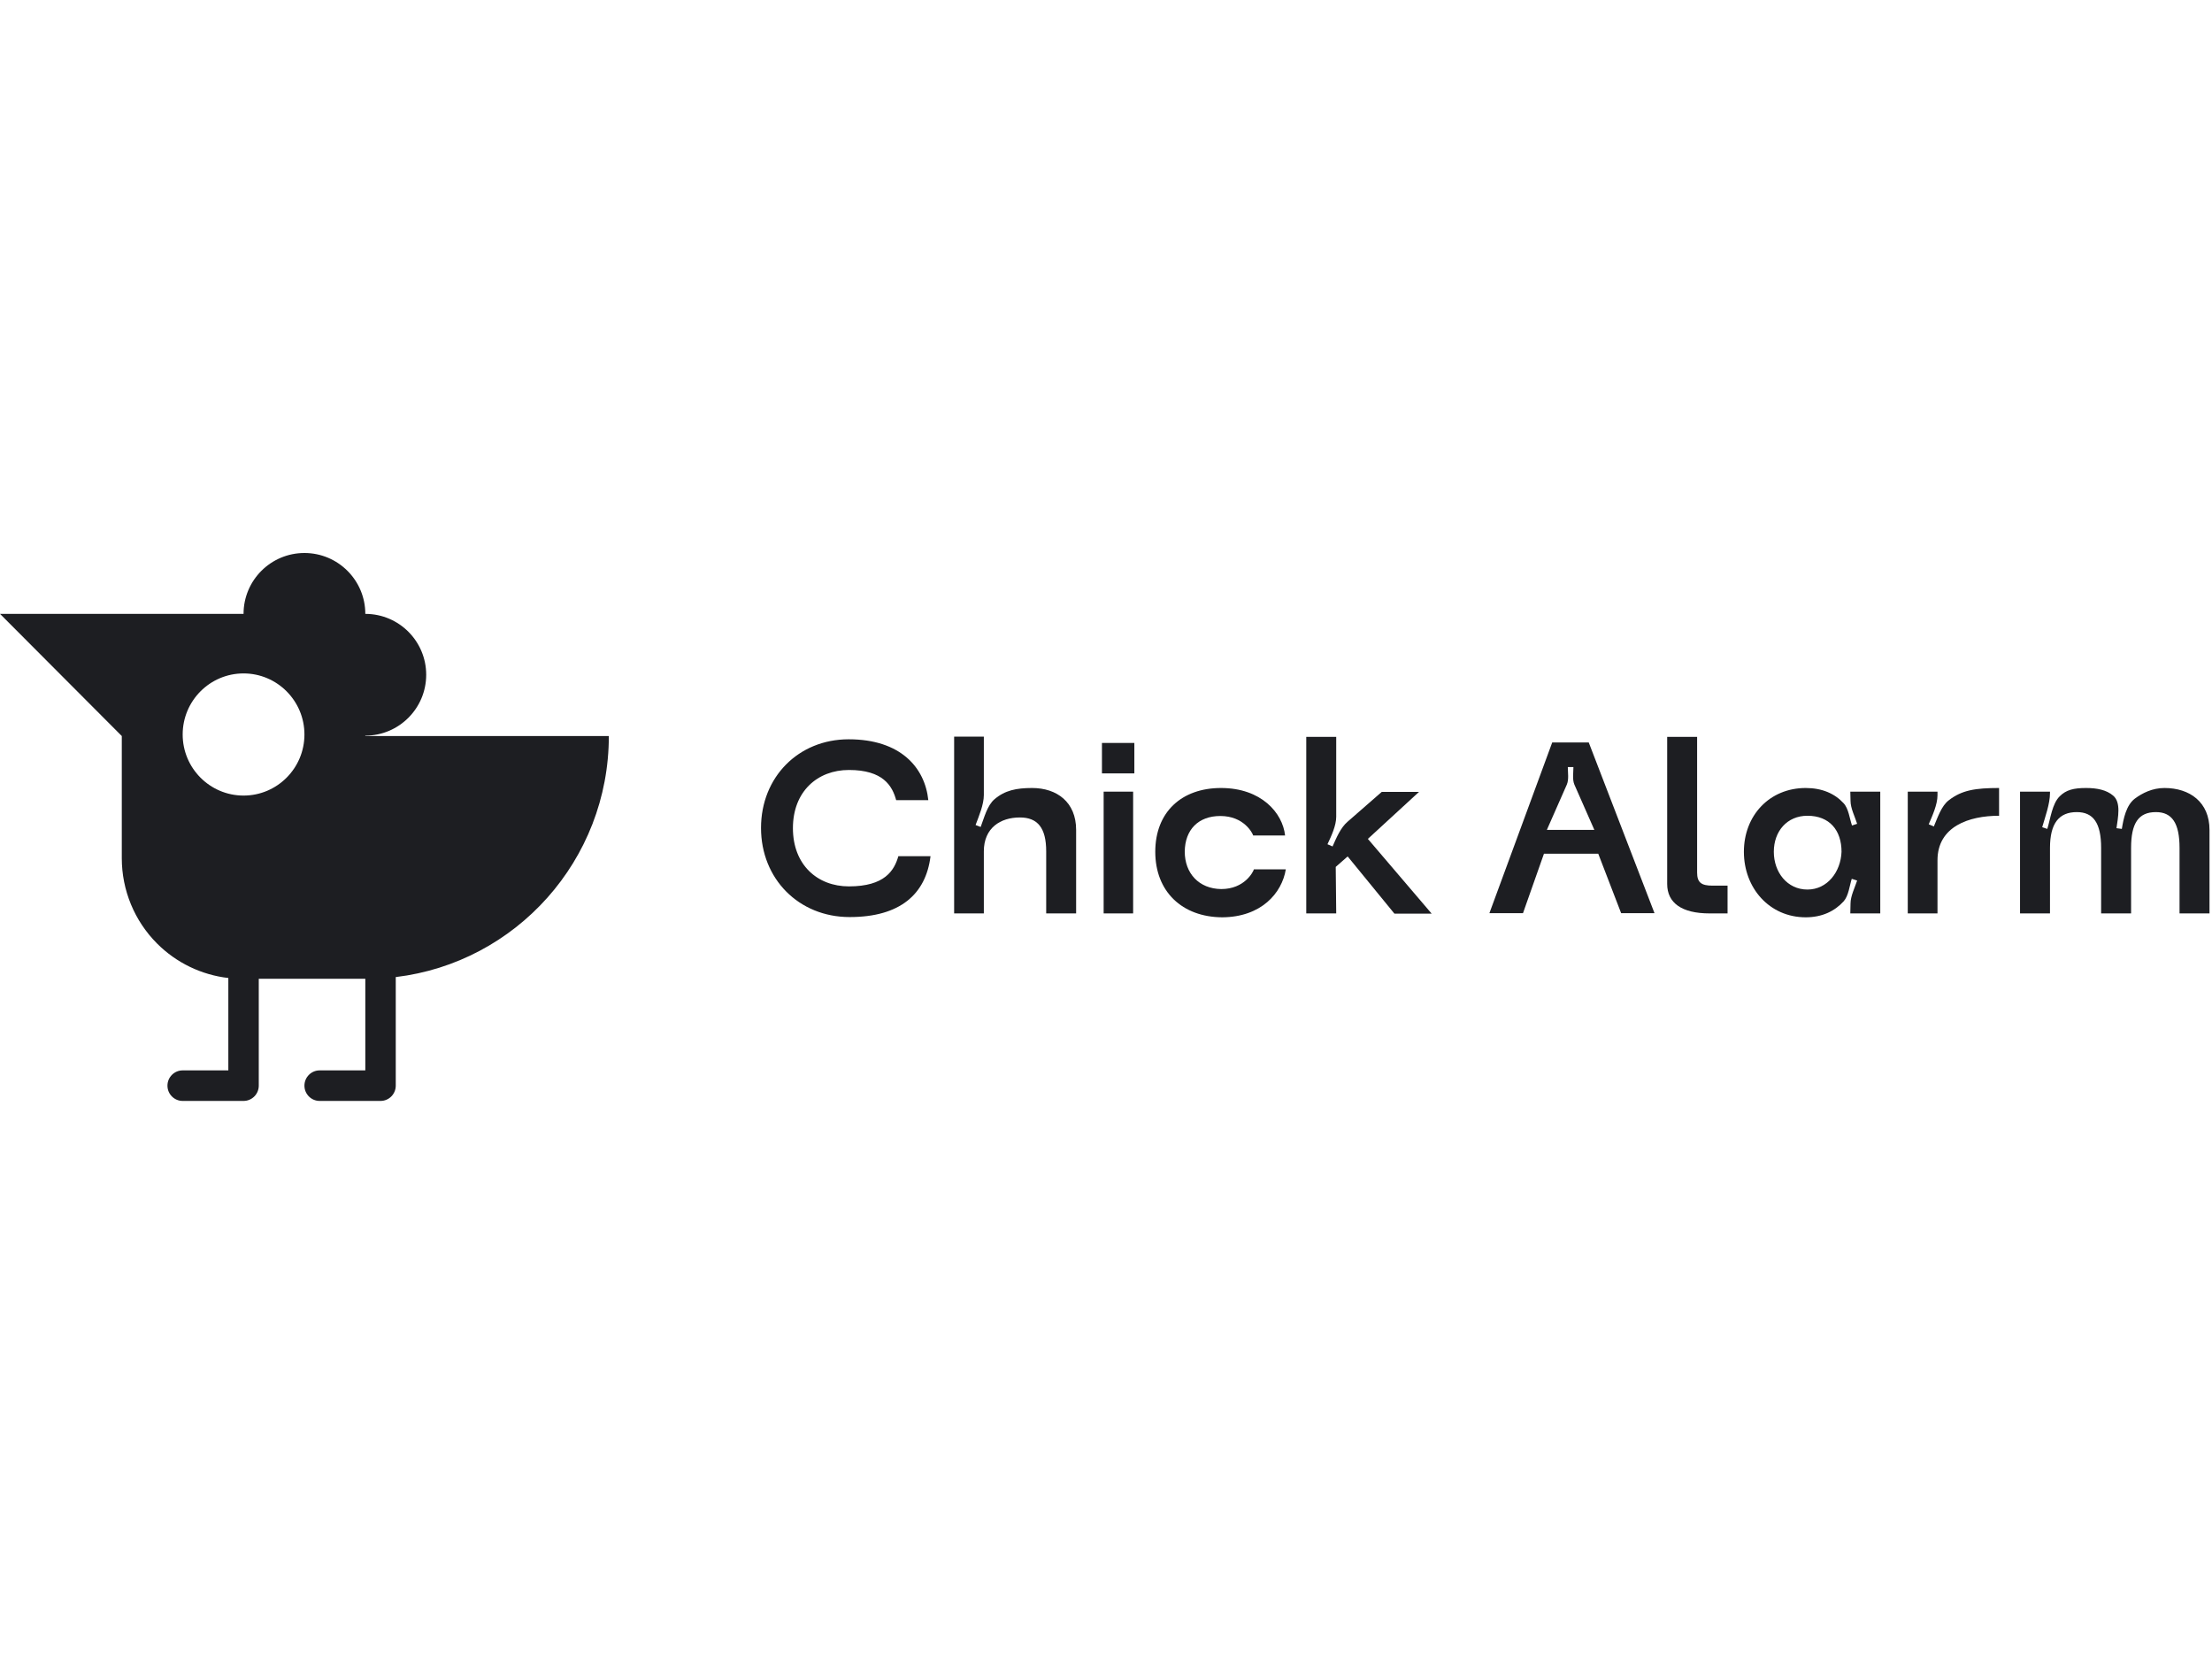
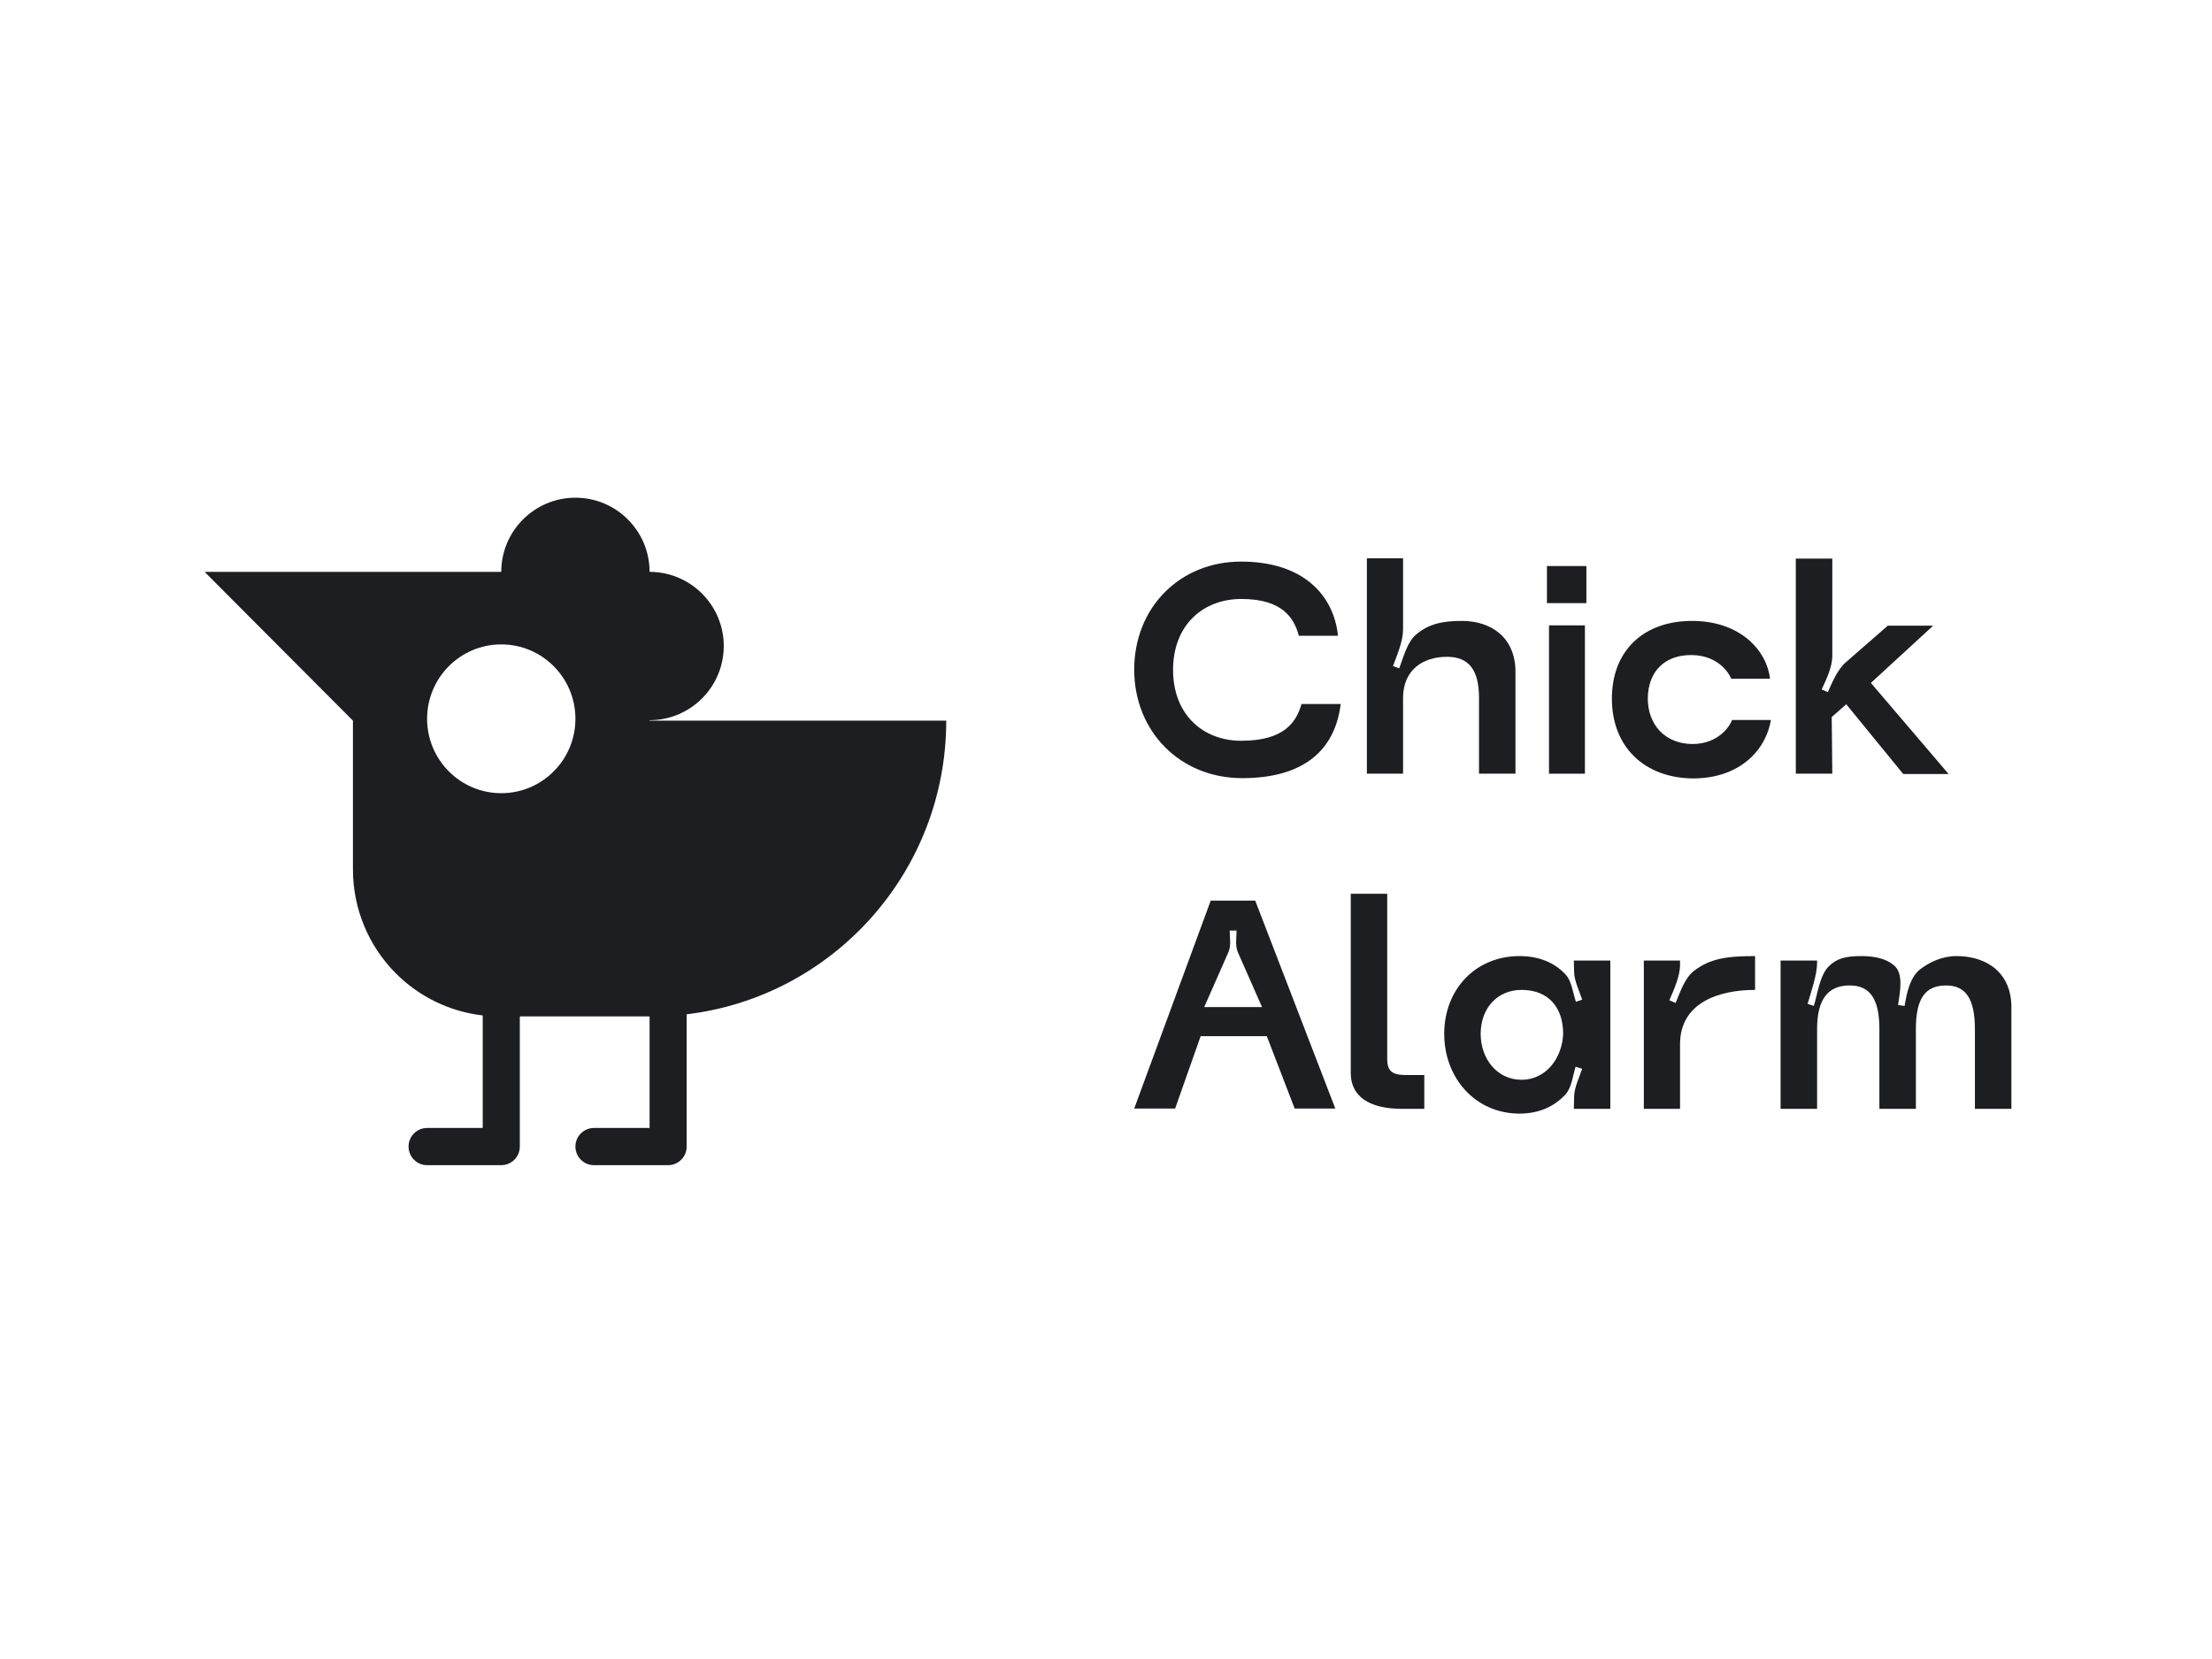
<svg xmlns="http://www.w3.org/2000/svg" width="400" height="300" viewBox="0 0 400 300" fill="none">
-   <path fill-rule="evenodd" clip-rule="evenodd" d="M44.042 111.009C44.042 104.933 48.975 100 55.051 100C61.127 100 66.06 104.933 66.06 111.009H66.132C72.175 111.048 77.07 115.965 77.07 122.018C77.07 128.094 72.136 133.028 66.06 133.028V133.097H110.097C110.097 155.567 93.267 174.093 71.565 176.685V196.321C71.565 197.846 70.333 199.083 68.813 199.083H57.803C56.284 199.083 55.051 197.845 55.051 196.321C55.051 194.798 56.284 193.56 57.803 193.56H66.06V176.995H46.794V196.321C46.794 197.846 45.562 199.083 44.042 199.083H33.033C31.514 199.083 30.281 197.845 30.281 196.321C30.281 194.798 31.514 193.56 33.033 193.56H41.29V176.854C36.435 176.297 31.88 174.109 28.39 170.608C24.314 166.52 22.024 160.973 22.024 155.19V133.097L0.005 111.009H44.042ZM44.042 121.777C50.118 121.777 55.051 126.725 55.051 132.821C55.051 138.915 50.118 143.864 44.042 143.864C37.966 143.864 33.033 138.915 33.033 132.821C33.033 126.725 37.966 121.777 44.042 121.777Z" fill="#1D1E22" />
-   <path fill-rule="evenodd" clip-rule="evenodd" d="M153.646 165.834C162.763 165.834 167.429 161.695 168.268 154.825H162.453C161.705 157.423 159.987 160.286 153.514 160.286C147.789 160.286 143.385 156.366 143.385 149.761C143.385 143.111 147.833 139.236 153.514 139.236C159.679 139.236 161.352 142.098 162.057 144.697H167.869C167.254 138.796 162.851 133.688 153.47 133.688C144.354 133.688 137.617 140.557 137.617 149.717C137.617 158.92 144.442 165.834 153.646 165.834Z" fill="#1D1E22" />
-   <path fill-rule="evenodd" clip-rule="evenodd" d="M179.846 144.521C178.525 145.621 177.956 147.911 177.337 149.541L176.415 149.188C177.029 147.559 177.91 145.489 177.91 143.772V133.203H172.539V165.174H177.91V153.944C177.91 149.717 180.906 147.823 184.428 147.823C187.644 147.823 189.185 149.717 189.185 153.944V165.174H194.598V150.069C194.598 145.049 191.121 142.495 186.63 142.495C183.768 142.495 181.699 142.935 179.846 144.521Z" fill="#1D1E22" />
-   <path fill-rule="evenodd" clip-rule="evenodd" d="M199.268 139.853H205.126V134.348H199.268V139.853ZM199.575 165.174H204.906V143.155H199.575V165.174Z" fill="#1D1E22" />
-   <path fill-rule="evenodd" clip-rule="evenodd" d="M208.91 154.032C208.91 161.21 213.754 165.834 221.02 165.878C228.066 165.834 231.809 161.518 232.516 157.203H226.745C226.617 157.687 225.029 160.77 220.846 160.77C216.795 160.726 214.24 157.907 214.24 153.988C214.286 150.025 216.708 147.559 220.672 147.559C224.942 147.559 226.484 150.641 226.617 151.082H232.383C231.942 146.986 228.066 142.495 220.8 142.495C213.667 142.495 208.91 146.854 208.91 154.032Z" fill="#1D1E22" />
-   <path fill-rule="evenodd" clip-rule="evenodd" d="M243.658 148.616C242.424 149.673 241.63 151.566 240.97 153.064L240.048 152.667C240.75 151.17 241.63 149.32 241.63 147.691V133.247H236.213V165.174H241.63L241.543 156.763L243.699 154.869L252.158 165.218H258.892L247.355 151.698L256.603 143.199H249.864L243.658 148.616Z" fill="#1D1E22" />
-   <path fill-rule="evenodd" clip-rule="evenodd" d="M269.332 165.129H275.406L279.195 154.384H289.016L293.153 165.129H299.186L287.296 134.26H280.69L269.332 165.129ZM288.309 150.069H279.722L283.332 141.878C283.731 140.953 283.511 139.676 283.511 138.707H284.525C284.525 139.676 284.305 140.953 284.699 141.878L288.309 150.069Z" fill="#1D1E22" />
-   <path fill-rule="evenodd" clip-rule="evenodd" d="M301.479 159.845C301.479 163.28 304.121 165.174 309.14 165.174H312.396V160.153H309.667C307.644 160.153 306.892 159.581 306.892 157.775V133.247H301.479V159.845Z" fill="#1D1E22" />
-   <path fill-rule="evenodd" clip-rule="evenodd" d="M333.406 162.972C334.286 161.959 334.461 160.153 334.855 158.92L335.828 159.229C335.429 160.462 334.635 162.047 334.635 163.368L334.594 165.173H340.011V143.155H334.594L334.635 144.829C334.635 146.15 335.429 147.691 335.828 148.968L334.901 149.276C334.461 147.999 334.286 146.194 333.36 145.225C331.773 143.507 329.484 142.495 326.534 142.495C319.974 142.495 315.351 147.471 315.351 154.032C315.351 160.594 319.974 165.878 326.534 165.878C329.484 165.878 331.773 164.777 333.406 162.972ZM320.763 154.032C320.763 150.289 323.185 147.515 326.841 147.515C330.851 147.515 333.007 150.157 333.007 154.032C332.874 157.643 330.452 160.858 326.841 160.858C323.185 160.858 320.763 157.731 320.763 154.032Z" fill="#1D1E22" />
-   <path fill-rule="evenodd" clip-rule="evenodd" d="M352.429 144.696C351.062 145.709 350.36 147.911 349.699 149.452L348.773 149.056C349.433 147.515 350.36 145.489 350.36 143.816V143.155H344.984V165.173H350.36V155.574C350.36 149.452 356.039 147.515 361.497 147.515V142.495C357.185 142.495 354.763 142.891 352.429 144.696Z" fill="#1D1E22" />
-   <path fill-rule="evenodd" clip-rule="evenodd" d="M386.029 144.432C384.488 145.621 384.002 147.999 383.695 149.893L382.727 149.761C382.988 147.867 383.607 145.093 382.107 143.86C380.919 142.847 379.204 142.495 377.222 142.495C374.974 142.495 373.607 142.847 372.465 143.992C371.098 145.313 370.791 148.043 370.218 149.893L369.296 149.585C369.823 147.735 370.704 145.357 370.704 143.419V143.155H365.286V165.173H370.704V153.328C370.704 148.88 372.332 146.854 375.548 146.854C378.543 146.854 379.951 148.836 379.951 153.328V165.173H385.369V153.328C385.369 148.88 386.69 146.854 389.86 146.854C392.763 146.854 394.13 148.836 394.13 153.328V165.173H399.548V150.069C399.548 145.049 395.979 142.495 391.401 142.495C389.199 142.495 387.392 143.419 386.029 144.432Z" fill="#1D1E22" />
+   <path fill-rule="evenodd" clip-rule="evenodd" d="M90.644 103.411C90.644 96.01 96.654 90 104.055 90C111.457 90 117.466 96.01 117.466 103.411H117.553C124.915 103.458 130.877 109.449 130.877 116.822C130.877 124.224 124.868 130.233 117.466 130.233V130.318H171.11C171.11 157.689 150.609 180.258 124.172 183.416V207.336C124.172 209.193 122.671 210.699 120.819 210.699H107.408C105.557 210.699 104.055 209.192 104.055 207.336C104.055 205.48 105.557 203.972 107.408 203.972H117.466V183.793H93.997V207.336C93.997 209.193 92.496 210.699 90.644 210.699H77.233C75.382 210.699 73.88 209.192 73.88 207.336C73.88 205.48 75.382 203.972 77.233 203.972H87.291V183.621C81.377 182.942 75.829 180.278 71.578 176.013C66.612 171.032 63.822 164.276 63.822 157.231V130.318L37 103.411H90.644ZM90.644 116.528C98.046 116.528 104.055 122.555 104.055 129.981C104.055 137.405 98.046 143.434 90.644 143.434C83.243 143.434 77.233 137.405 77.233 129.981C77.233 122.555 83.243 116.528 90.644 116.528Z" fill="#1D1E22" />
+   <path fill-rule="evenodd" clip-rule="evenodd" d="M224.627 140.714C235.734 140.714 241.417 135.671 242.439 127.303H235.356C234.444 130.468 232.352 133.955 224.466 133.955C217.493 133.955 212.128 129.18 212.128 121.134C212.128 113.034 217.546 108.313 224.466 108.313C231.977 108.313 234.015 111.8 234.873 114.965H241.953C241.204 107.776 235.84 101.554 224.413 101.554C213.308 101.554 205.101 109.922 205.101 121.08C205.101 132.292 213.416 140.714 224.627 140.714Z" fill="#1D1E22" />
+   <path fill-rule="evenodd" clip-rule="evenodd" d="M256.076 114.75C254.467 116.091 253.774 118.88 253.02 120.865L251.897 120.436C252.645 118.451 253.718 115.93 253.718 113.838V100.963H247.175V139.909H253.718V126.23C253.718 121.08 257.367 118.773 261.659 118.773C265.576 118.773 267.453 121.08 267.453 126.23V139.909H274.047V121.509C274.047 115.394 269.812 112.282 264.341 112.282C260.854 112.282 258.334 112.819 256.076 114.75Z" fill="#1D1E22" />
+   <path fill-rule="evenodd" clip-rule="evenodd" d="M279.736 109.064H286.871V102.358H279.736V109.064ZM280.11 139.909H286.603V113.087H280.11V139.909Z" fill="#1D1E22" />
+   <path fill-rule="evenodd" clip-rule="evenodd" d="M291.481 126.337C291.481 135.081 297.382 140.714 306.233 140.767C314.816 140.714 319.376 135.456 320.237 130.199H313.207C313.051 130.789 311.117 134.545 306.021 134.545C301.087 134.491 297.974 131.058 297.974 126.283C298.03 121.455 300.981 118.451 305.809 118.451C311.011 118.451 312.889 122.206 313.051 122.743H320.075C319.538 117.754 314.816 112.282 305.965 112.282C297.276 112.282 291.481 117.593 291.481 126.337Z" fill="#1D1E22" />
+   <path fill-rule="evenodd" clip-rule="evenodd" d="M333.81 119.739C332.307 121.026 331.34 123.333 330.536 125.157L329.412 124.674C330.267 122.85 331.34 120.597 331.34 118.612V101.017H324.741V139.909H331.34L331.234 129.663L333.861 127.356L344.165 139.963H352.368L338.314 123.494L349.579 113.141H341.371L333.81 119.739Z" fill="#1D1E22" />
+   <path fill-rule="evenodd" clip-rule="evenodd" d="M205.101 200.462H212.499L217.115 187.373H229.079L234.119 200.462H241.467L226.983 162.858H218.937L205.101 200.462ZM228.218 182.116H217.758L222.155 172.138C222.641 171.012 222.373 169.456 222.373 168.276H223.608C223.608 169.456 223.34 171.012 223.82 172.138L228.218 182.116Z" fill="#1D1E22" />
+   <path fill-rule="evenodd" clip-rule="evenodd" d="M244.261 194.025C244.261 198.21 247.48 200.516 253.593 200.516H257.56V194.401H254.235C251.771 194.401 250.855 193.704 250.855 191.504V161.625H244.261V194.025Z" fill="#1D1E22" />
+   <path fill-rule="evenodd" clip-rule="evenodd" d="M283.153 197.834C284.226 196.6 284.438 194.401 284.919 192.899L286.103 193.274C285.617 194.776 284.65 196.708 284.65 198.317L284.6 200.516H291.199V173.694H284.6L284.65 175.733C284.65 177.342 285.617 179.22 286.103 180.775L284.974 181.151C284.438 179.595 284.226 177.396 283.097 176.216C281.163 174.123 278.375 172.89 274.782 172.89C266.791 172.89 261.159 178.951 261.159 186.944C261.159 194.937 266.791 201.375 274.782 201.375C278.375 201.375 281.163 200.034 283.153 197.834ZM267.752 186.944C267.752 182.385 270.703 179.005 275.156 179.005C280.04 179.005 282.667 182.224 282.667 186.944C282.505 191.343 279.554 195.259 275.156 195.259C270.703 195.259 267.752 191.45 267.752 186.944Z" fill="#1D1E22" />
+   <path fill-rule="evenodd" clip-rule="evenodd" d="M306.326 175.572C304.661 176.806 303.806 179.488 303.001 181.365L301.872 180.883C302.677 179.005 303.806 176.537 303.806 174.499V173.694H297.257V200.516H303.806V188.822C303.806 181.365 310.724 179.005 317.373 179.005V172.89C312.121 172.89 309.17 173.372 306.326 175.572Z" fill="#1D1E22" />
+   <path fill-rule="evenodd" clip-rule="evenodd" d="M347.258 175.25C345.38 176.698 344.788 179.595 344.413 181.902L343.234 181.741C343.553 179.434 344.307 176.055 342.48 174.553C341.033 173.319 338.943 172.89 336.529 172.89C333.791 172.89 332.126 173.319 330.734 174.714C329.069 176.323 328.695 179.649 327.996 181.902L326.873 181.526C327.515 179.273 328.588 176.377 328.588 174.016V173.694H321.989V200.516H328.588V186.086C328.588 180.668 330.572 178.2 334.489 178.2C338.138 178.2 339.854 180.614 339.854 186.086V200.516H346.453V186.086C346.453 180.668 348.062 178.2 351.924 178.2C355.461 178.2 357.126 180.614 357.126 186.086V200.516H363.725V182.116C363.725 176.001 359.378 172.89 353.801 172.89C351.119 172.89 348.917 174.016 347.258 175.25Z" fill="#1D1E22" />
</svg>
